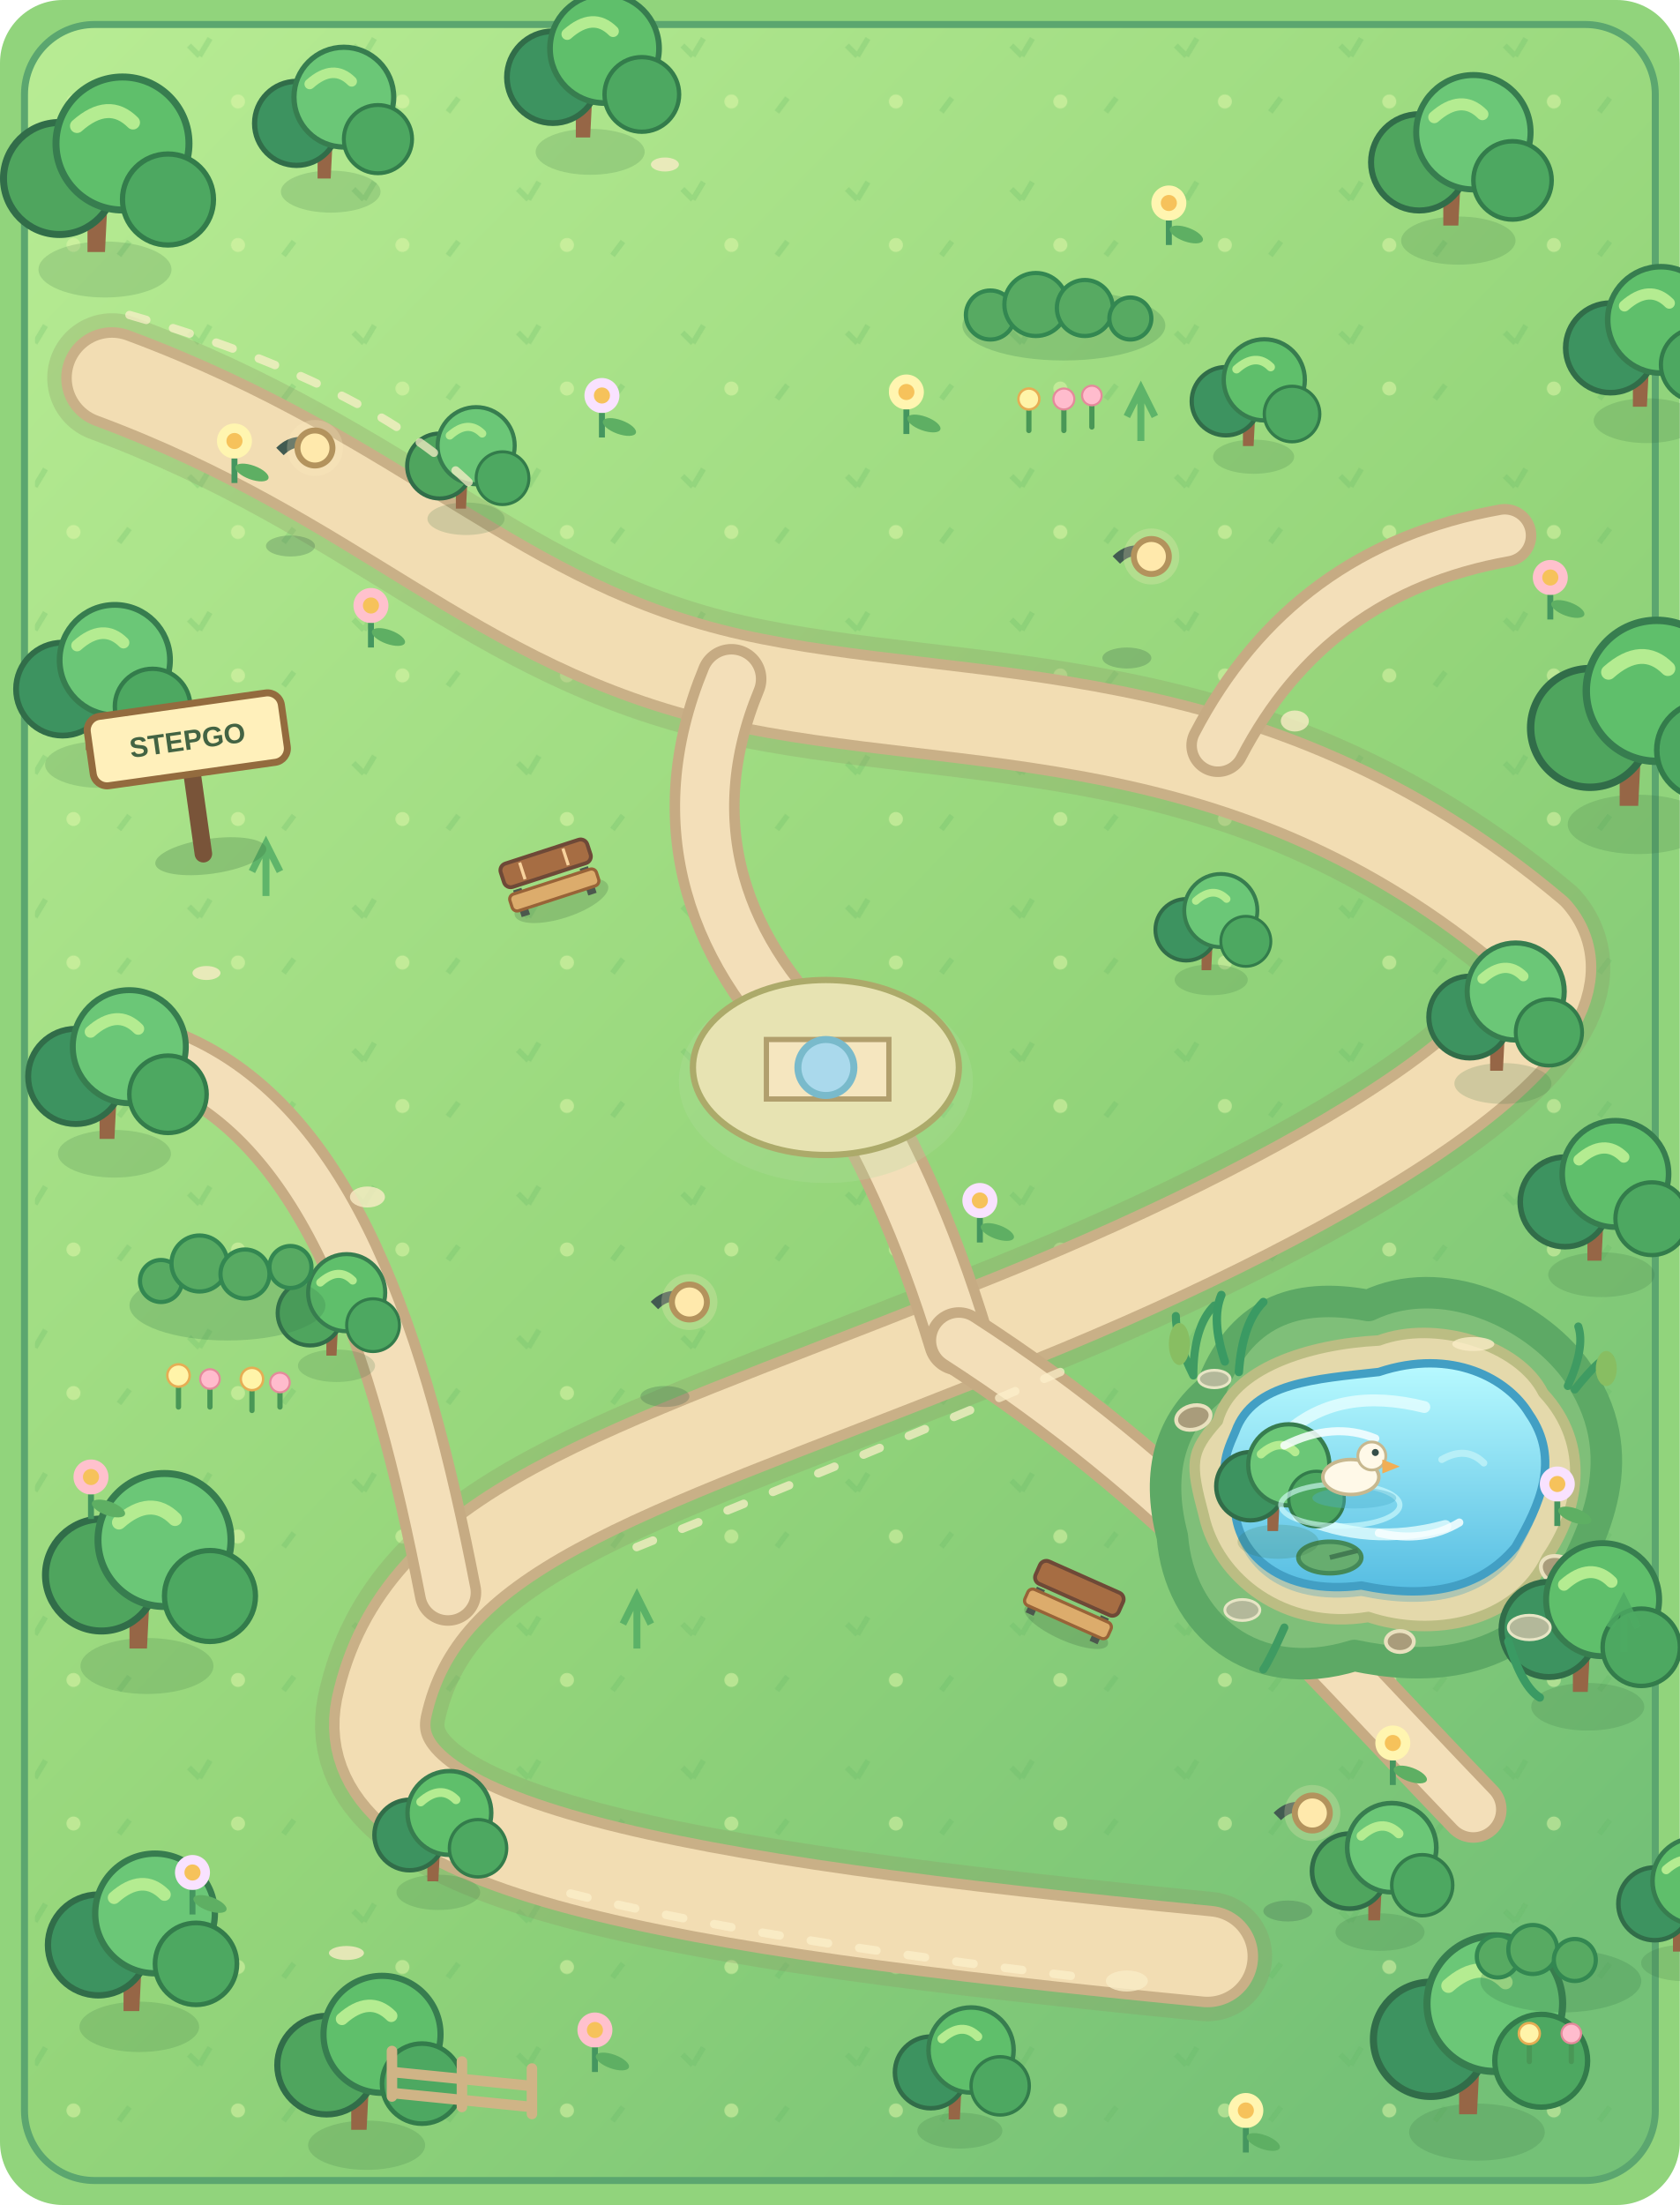
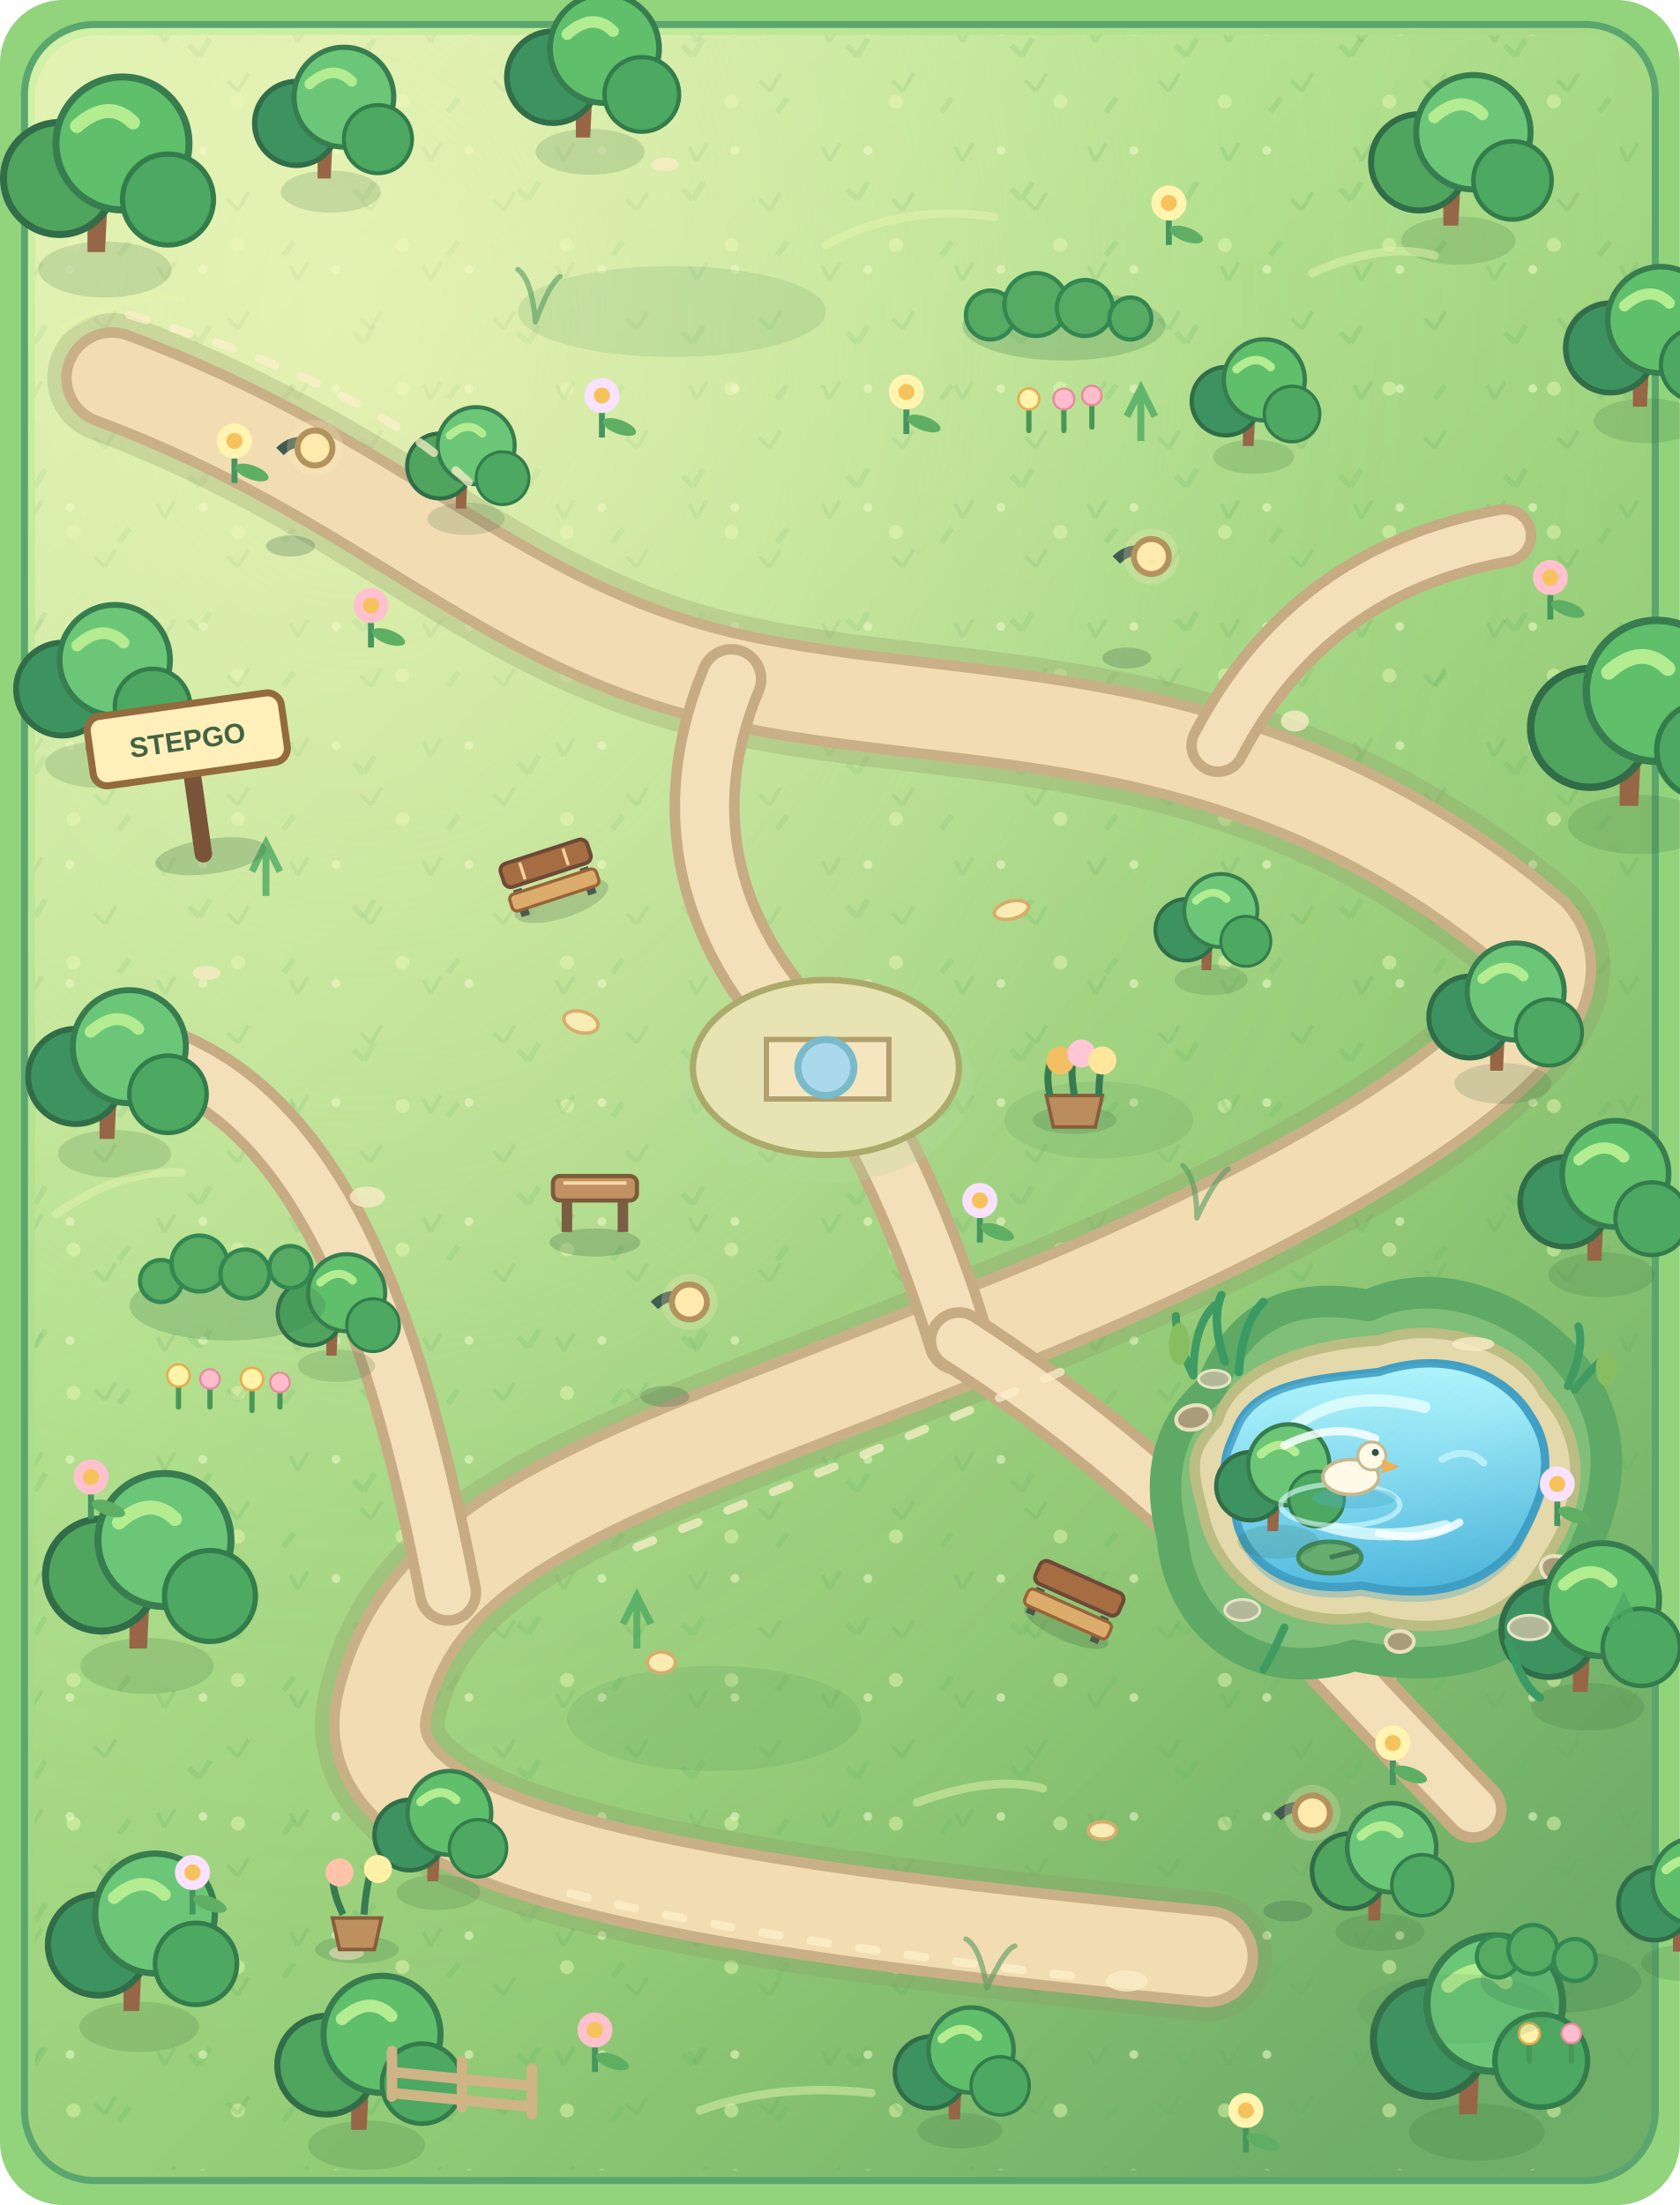
<svg xmlns="http://www.w3.org/2000/svg" width="480" height="630" viewBox="0 0 480 630" role="img" aria-label="Comic-Stadtlandschaft mit schmalen Spazierwegen, Baeumen, Blumen und einem natuerlichen See">
  <defs>
    <linearGradient id="grass" x1="0" y1="0" x2=".8" y2="1">
-       <stop offset="0" stop-color="#b8ec94" />
-       <stop offset=".6" stop-color="#94d57a" />
-       <stop offset="1" stop-color="#74c177" />
+       <stop offset="0" stop-color="#d2f2a8" />
+       <stop offset=".36" stop-color="#b1e18c" />
+       <stop offset=".72" stop-color="#91ca75" />
+       <stop offset="1" stop-color="#6fae68" />
    </linearGradient>
+     <radialGradient id="sun-glow" cx=".2" cy=".13" r=".85">
+       <stop offset="0" stop-color="#fff6c4" stop-opacity=".58" />
+       <stop offset=".65" stop-color="#fff3ce" stop-opacity=".07" />
+       <stop offset="1" stop-color="#fff3ce" stop-opacity="0" />
+     </radialGradient>
+     <linearGradient id="lake-depth" x1="0" y1="0" x2="1" y2="1">
+       <stop offset="0" stop-color="#b7f5fd" stop-opacity=".4" />
+       <stop offset=".5" stop-color="#53b7d8" stop-opacity=".11" />
+       <stop offset="1" stop-color="#1a83b3" stop-opacity=".4" />
+     </linearGradient>
+     <pattern id="lawn-detail" width="38" height="34" patternUnits="userSpaceOnUse">
+       <path d="M9 12l3-5m-3 5-2-4 M30 26l3-5m-3 5-3-3" stroke="#5aa95e" stroke-width="1.1" opacity=".28" fill="none" />
+       <circle cx="20" cy="9" r="1.25" fill="#ebfac5" opacity=".75" />
+     </pattern>
    <linearGradient id="water" x1="0" y1="0" x2="0" y2="1">
      <stop stop-color="#b8faff" />
      <stop offset="1" stop-color="#56bde2" />
    </linearGradient>
    <pattern id="specks" width="47" height="41" patternUnits="userSpaceOnUse">
      <path d="M10 16 l3 -5 m-3 5 l-3 -3 M34 32 l3 -4" stroke="#62b565" stroke-width="1.6" opacity=".37" />
      <circle cx="21" cy="29" r="2" fill="#e0f7aa" opacity=".8" />
    </pattern>
  </defs>
  <rect width="480" height="630" rx="18" fill="#91d47c" />
  <rect x="7" y="7" width="466" height="616" rx="20" fill="url(#grass)" stroke="#5ba66f" stroke-width="2" />
  <rect x="10" y="10" width="460" height="610" rx="18" fill="url(#specks)" opacity=".65" />
+   <rect x="10" y="10" width="460" height="610" rx="18" fill="url(#lawn-detail)" opacity=".78" />
+   <rect x="10" y="10" width="460" height="610" rx="18" fill="url(#sun-glow)" />
  <g fill="none" stroke-linecap="round" stroke-linejoin="round">
    <path d="M32 108 C110 137 142 179 209 194 S356 198 438 267 C462 295 363 349 274 383 C176 422 120 437 109 488 C101 528 191 544 345 559" stroke="#8c9465" stroke-width="37" opacity=".27" />
    <path d="M32 108 C110 137 142 179 209 194 S356 198 438 267 C462 295 363 349 274 383 C176 422 120 437 109 488 C101 528 191 544 345 559" stroke="#c9b087" stroke-width="29" />
    <path d="M32 108 C110 137 142 179 209 194 S356 198 438 267 C462 295 363 349 274 383 C176 422 120 437 109 488 C101 528 191 544 345 559" stroke="#f2ddb3" stroke-width="23" />
    <path d="M209 194 C192 235 204 273 238 303 Q260 337 274 383" stroke="#c6ab83" stroke-width="20" />
    <path d="M209 194 C192 235 204 273 238 303 Q260 337 274 383" stroke="#f3dfb9" stroke-width="14" />
    <path d="M274 383 C336 423 371 465 421 517" stroke="#c6ab83" stroke-width="19" />
    <path d="M274 383 C336 423 371 465 421 517" stroke="#f3dfb9" stroke-width="13" />
    <path d="M128 455 C114 383 94 322 49 303" stroke="#c6ab83" stroke-width="19" />
    <path d="M128 455 C114 383 94 322 49 303" stroke="#f3dfb9" stroke-width="13" />
    <path d="M348 213 Q374 163 430 153" stroke="#c6ab83" stroke-width="18" />
    <path d="M348 213 Q374 163 430 153" stroke="#f3dfb9" stroke-width="12" />
  </g>
  <g id="lake-shore">
    <path d="M346 397 C354 375 370 369 391 373 C412 363 438 375 450 391 C468 416 455 439 446 456 C429 477 406 477 387 473 C358 482 337 464 335 439 C330 420 335 406 346 397Z" fill="#7fbf79" stroke="#5da965" stroke-width="9" stroke-linejoin="round" />
    <path d="M348 406 C352 391 374 384 394 383 C410 377 434 384 441 398 C455 413 451 432 442 445 C433 464 409 468 391 462 C367 466 348 451 344 433 C340 418 340 415 348 406Z" fill="#e4d9ab" stroke="#bbbd83" stroke-width="3" stroke-linejoin="round" />
    <path d="M353 409 C358 395 376 394 394 392 C415 385 431 394 437 404 C446 417 440 430 433 442 C423 454 408 457 389 453 C366 456 354 444 353 432 C349 420 349 418 353 409Z" fill="#429dbe" opacity=".33" transform="translate(0 3)" />
    <path d="M353 409 C358 395 376 394 394 392 C415 385 431 394 437 404 C446 417 440 430 433 442 C423 454 408 457 389 453 C366 456 354 444 353 432 C349 420 349 418 353 409Z" fill="url(#water)" stroke="#429fc4" stroke-width="2.4" stroke-linejoin="round" />
+     <path d="M353 409 C358 395 376 394 394 392 C415 385 431 394 437 404 C446 417 440 430 433 442 C423 454 408 457 389 453 C366 456 354 444 353 432 C349 420 349 418 353 409Z" fill="url(#lake-depth)" opacity=".65" />
    <path d="M368 409 Q383 396 407 402 M371 433 Q391 442 413 436" fill="none" stroke="#e8ffff" stroke-width="3.4" stroke-linecap="round" opacity=".78" />
    <path d="M412 417 q7 -4 12 1" fill="none" stroke="#b7eff7" stroke-width="2" stroke-linecap="round" />
    <ellipse cx="380" cy="445" rx="9" ry="4.5" fill="#67ad6f" stroke="#448958" stroke-width="1.3" />
    <path d="M380 445 l8 -2" stroke="#437b52" stroke-width="1.4" />
    <g fill="#a99c7b" stroke="#e9e0be" stroke-width="1.1">
      <ellipse cx="341" cy="405" rx="5" ry="3.4" transform="rotate(-15 341 405)" />
      <ellipse cx="446" cy="449" rx="6" ry="4" transform="rotate(25 446 449)" />
      <ellipse cx="400" cy="469" rx="4" ry="3" />
    </g>
    <g stroke="#3f9b62" stroke-width="2.3" stroke-linecap="round" fill="none">
      <path d="M341 393 q-5 -10 -5 -17 M341 393 q0 -14 6 -20 M448 396 q5 -11 3 -17 M450 397 q8 -10 10 -9 M367 465 q-4 9 -6 12" />
    </g>
    <g fill="#88be62">
      <ellipse cx="337" cy="384" rx="3" ry="6" />
      <ellipse cx="459" cy="391" rx="3" ry="5" />
    </g>
  </g>
  <ellipse cx="236" cy="309" rx="42" ry="29" fill="#b3dca0" opacity=".26" />
  <ellipse cx="236" cy="305" rx="38" ry="25" fill="#e7e3b2" stroke="#acaa6a" stroke-width="1.8" />
  <path d="M219 297 h35 v17 h-35Z" fill="#f5e6bf" stroke="#b19f6d" stroke-width="1.5" />
  <circle cx="236" cy="305" r="8" fill="#aad9ec" stroke="#79bacb" stroke-width="2" />
  <g transform="translate(28 68) scale(1)">
    <ellipse cy="9" cx="2" rx="19" ry="8" fill="#306a3e" opacity=".18" />
    <path d="M -3 4 L 2 4 L 3 -16 L -3 -16Z" fill="#966646" />
    <circle cx="-11" cy="-17" r="16" fill="#4fa55e" stroke="#316d49" stroke-width="2" />
    <circle cx="7" cy="-27" r="19" fill="#5fbf6b" stroke="#377d4f" stroke-width="2" />
    <circle cx="20" cy="-11" r="13" fill="#4da861" stroke="#337c4b" stroke-width="1.5" />
    <path d="M -6 -32 Q 3 -40 10 -33" fill="none" stroke="#b4ec91" stroke-width="4" stroke-linecap="round" />
  </g>
  <g transform="translate(93 48) scale(0.75)">
    <ellipse cy="9" cx="2" rx="19" ry="8" fill="#306a3e" opacity=".18" />
    <path d="M -3 4 L 2 4 L 3 -16 L -3 -16Z" fill="#966646" />
    <circle cx="-11" cy="-17" r="16" fill="#3d9360" stroke="#316d49" stroke-width="2" />
    <circle cx="7" cy="-27" r="19" fill="#6bc777" stroke="#377d4f" stroke-width="2" />
    <circle cx="20" cy="-11" r="13" fill="#4da861" stroke="#337c4b" stroke-width="1.5" />
    <path d="M -6 -32 Q 3 -40 10 -33" fill="none" stroke="#b4ec91" stroke-width="4" stroke-linecap="round" />
  </g>
  <g transform="translate(167 36) scale(0.82)">
    <ellipse cy="9" cx="2" rx="19" ry="8" fill="#306a3e" opacity=".18" />
    <path d="M -3 4 L 2 4 L 3 -16 L -3 -16Z" fill="#966646" />
    <circle cx="-11" cy="-17" r="16" fill="#3d9360" stroke="#316d49" stroke-width="2" />
    <circle cx="7" cy="-27" r="19" fill="#5fbf6b" stroke="#377d4f" stroke-width="2" />
    <circle cx="20" cy="-11" r="13" fill="#4da861" stroke="#337c4b" stroke-width="1.5" />
    <path d="M -6 -32 Q 3 -40 10 -33" fill="none" stroke="#b4ec91" stroke-width="4" stroke-linecap="round" />
  </g>
  <g transform="translate(415 61) scale(0.86)">
    <ellipse cy="9" cx="2" rx="19" ry="8" fill="#306a3e" opacity=".18" />
    <path d="M -3 4 L 2 4 L 3 -16 L -3 -16Z" fill="#966646" />
    <circle cx="-11" cy="-17" r="16" fill="#4fa55e" stroke="#316d49" stroke-width="2" />
    <circle cx="7" cy="-27" r="19" fill="#6bc777" stroke="#377d4f" stroke-width="2" />
    <circle cx="20" cy="-11" r="13" fill="#4da861" stroke="#337c4b" stroke-width="1.5" />
    <path d="M -6 -32 Q 3 -40 10 -33" fill="none" stroke="#b4ec91" stroke-width="4" stroke-linecap="round" />
  </g>
  <g transform="translate(469 113) scale(0.8)">
    <ellipse cy="9" cx="2" rx="19" ry="8" fill="#306a3e" opacity=".18" />
    <path d="M -3 4 L 2 4 L 3 -16 L -3 -16Z" fill="#966646" />
    <circle cx="-11" cy="-17" r="16" fill="#3d9360" stroke="#316d49" stroke-width="2" />
    <circle cx="7" cy="-27" r="19" fill="#5fbf6b" stroke="#377d4f" stroke-width="2" />
    <circle cx="20" cy="-11" r="13" fill="#4da861" stroke="#337c4b" stroke-width="1.5" />
    <path d="M -6 -32 Q 3 -40 10 -33" fill="none" stroke="#b4ec91" stroke-width="4" stroke-linecap="round" />
  </g>
  <g transform="translate(27 211) scale(0.83)">
    <ellipse cy="9" cx="2" rx="19" ry="8" fill="#306a3e" opacity=".18" />
    <path d="M -3 4 L 2 4 L 3 -16 L -3 -16Z" fill="#966646" />
    <circle cx="-11" cy="-17" r="16" fill="#3d9360" stroke="#316d49" stroke-width="2" />
    <circle cx="7" cy="-27" r="19" fill="#6bc777" stroke="#377d4f" stroke-width="2" />
    <circle cx="20" cy="-11" r="13" fill="#4da861" stroke="#337c4b" stroke-width="1.5" />
    <path d="M -6 -32 Q 3 -40 10 -33" fill="none" stroke="#b4ec91" stroke-width="4" stroke-linecap="round" />
  </g>
  <g transform="translate(466 226) scale(1.06)">
    <ellipse cy="9" cx="2" rx="19" ry="8" fill="#306a3e" opacity=".18" />
    <path d="M -3 4 L 2 4 L 3 -16 L -3 -16Z" fill="#966646" />
    <circle cx="-11" cy="-17" r="16" fill="#4fa55e" stroke="#316d49" stroke-width="2" />
    <circle cx="7" cy="-27" r="19" fill="#5fbf6b" stroke="#377d4f" stroke-width="2" />
    <circle cx="20" cy="-11" r="13" fill="#4da861" stroke="#337c4b" stroke-width="1.5" />
    <path d="M -6 -32 Q 3 -40 10 -33" fill="none" stroke="#b4ec91" stroke-width="4" stroke-linecap="round" />
  </g>
  <g transform="translate(31 322) scale(0.85)">
    <ellipse cy="9" cx="2" rx="19" ry="8" fill="#306a3e" opacity=".18" />
    <path d="M -3 4 L 2 4 L 3 -16 L -3 -16Z" fill="#966646" />
    <circle cx="-11" cy="-17" r="16" fill="#3d9360" stroke="#316d49" stroke-width="2" />
    <circle cx="7" cy="-27" r="19" fill="#6bc777" stroke="#377d4f" stroke-width="2" />
    <circle cx="20" cy="-11" r="13" fill="#4da861" stroke="#337c4b" stroke-width="1.5" />
    <path d="M -6 -32 Q 3 -40 10 -33" fill="none" stroke="#b4ec91" stroke-width="4" stroke-linecap="round" />
  </g>
  <g transform="translate(456 357) scale(0.8)">
    <ellipse cy="9" cx="2" rx="19" ry="8" fill="#306a3e" opacity=".18" />
    <path d="M -3 4 L 2 4 L 3 -16 L -3 -16Z" fill="#966646" />
    <circle cx="-11" cy="-17" r="16" fill="#3d9360" stroke="#316d49" stroke-width="2" />
    <circle cx="7" cy="-27" r="19" fill="#5fbf6b" stroke="#377d4f" stroke-width="2" />
    <circle cx="20" cy="-11" r="13" fill="#4da861" stroke="#337c4b" stroke-width="1.5" />
    <path d="M -6 -32 Q 3 -40 10 -33" fill="none" stroke="#b4ec91" stroke-width="4" stroke-linecap="round" />
  </g>
  <g transform="translate(40 467) scale(1)">
    <ellipse cy="9" cx="2" rx="19" ry="8" fill="#306a3e" opacity=".18" />
    <path d="M -3 4 L 2 4 L 3 -16 L -3 -16Z" fill="#966646" />
    <circle cx="-11" cy="-17" r="16" fill="#4fa55e" stroke="#316d49" stroke-width="2" />
    <circle cx="7" cy="-27" r="19" fill="#6bc777" stroke="#377d4f" stroke-width="2" />
    <circle cx="20" cy="-11" r="13" fill="#4da861" stroke="#337c4b" stroke-width="1.5" />
    <path d="M -6 -32 Q 3 -40 10 -33" fill="none" stroke="#b4ec91" stroke-width="4" stroke-linecap="round" />
  </g>
  <g transform="translate(452 480) scale(0.85)">
    <ellipse cy="9" cx="2" rx="19" ry="8" fill="#306a3e" opacity=".18" />
    <path d="M -3 4 L 2 4 L 3 -16 L -3 -16Z" fill="#966646" />
    <circle cx="-11" cy="-17" r="16" fill="#3d9360" stroke="#316d49" stroke-width="2" />
    <circle cx="7" cy="-27" r="19" fill="#5fbf6b" stroke="#377d4f" stroke-width="2" />
    <circle cx="20" cy="-11" r="13" fill="#4da861" stroke="#337c4b" stroke-width="1.5" />
    <path d="M -6 -32 Q 3 -40 10 -33" fill="none" stroke="#b4ec91" stroke-width="4" stroke-linecap="round" />
  </g>
  <g transform="translate(38 571) scale(0.9)">
    <ellipse cy="9" cx="2" rx="19" ry="8" fill="#306a3e" opacity=".18" />
    <path d="M -3 4 L 2 4 L 3 -16 L -3 -16Z" fill="#966646" />
    <circle cx="-11" cy="-17" r="16" fill="#3d9360" stroke="#316d49" stroke-width="2" />
    <circle cx="7" cy="-27" r="19" fill="#6bc777" stroke="#377d4f" stroke-width="2" />
    <circle cx="20" cy="-11" r="13" fill="#4da861" stroke="#337c4b" stroke-width="1.5" />
    <path d="M -6 -32 Q 3 -40 10 -33" fill="none" stroke="#b4ec91" stroke-width="4" stroke-linecap="round" />
  </g>
  <g transform="translate(103 605) scale(0.88)">
    <ellipse cy="9" cx="2" rx="19" ry="8" fill="#306a3e" opacity=".18" />
    <path d="M -3 4 L 2 4 L 3 -16 L -3 -16Z" fill="#966646" />
    <circle cx="-11" cy="-17" r="16" fill="#4fa55e" stroke="#316d49" stroke-width="2" />
    <circle cx="7" cy="-27" r="19" fill="#5fbf6b" stroke="#377d4f" stroke-width="2" />
    <circle cx="20" cy="-11" r="13" fill="#4da861" stroke="#337c4b" stroke-width="1.5" />
    <path d="M -6 -32 Q 3 -40 10 -33" fill="none" stroke="#b4ec91" stroke-width="4" stroke-linecap="round" />
  </g>
  <g transform="translate(420 600) scale(1.02)">
    <ellipse cy="9" cx="2" rx="19" ry="8" fill="#306a3e" opacity=".18" />
    <path d="M -3 4 L 2 4 L 3 -16 L -3 -16Z" fill="#966646" />
    <circle cx="-11" cy="-17" r="16" fill="#3d9360" stroke="#316d49" stroke-width="2" />
    <circle cx="7" cy="-27" r="19" fill="#6bc777" stroke="#377d4f" stroke-width="2" />
    <circle cx="20" cy="-11" r="13" fill="#4da861" stroke="#337c4b" stroke-width="1.5" />
    <path d="M -6 -32 Q 3 -40 10 -33" fill="none" stroke="#b4ec91" stroke-width="4" stroke-linecap="round" />
  </g>
  <g transform="translate(480 555) scale(0.65)">
    <ellipse cy="9" cx="2" rx="19" ry="8" fill="#306a3e" opacity=".18" />
    <path d="M -3 4 L 2 4 L 3 -16 L -3 -16Z" fill="#966646" />
    <circle cx="-11" cy="-17" r="16" fill="#3d9360" stroke="#316d49" stroke-width="2" />
    <circle cx="7" cy="-27" r="19" fill="#5fbf6b" stroke="#377d4f" stroke-width="2" />
    <circle cx="20" cy="-11" r="13" fill="#4da861" stroke="#337c4b" stroke-width="1.5" />
    <path d="M -6 -32 Q 3 -40 10 -33" fill="none" stroke="#b4ec91" stroke-width="4" stroke-linecap="round" />
  </g>
  <g transform="translate(132 143) scale(0.58)">
    <ellipse cy="9" cx="2" rx="19" ry="8" fill="#306a3e" opacity=".18" />
    <path d="M -3 4 L 2 4 L 3 -16 L -3 -16Z" fill="#966646" />
    <circle cx="-11" cy="-17" r="16" fill="#4fa55e" stroke="#316d49" stroke-width="2" />
    <circle cx="7" cy="-27" r="19" fill="#6bc777" stroke="#377d4f" stroke-width="2" />
    <circle cx="20" cy="-11" r="13" fill="#4da861" stroke="#337c4b" stroke-width="1.5" />
    <path d="M -6 -32 Q 3 -40 10 -33" fill="none" stroke="#b4ec91" stroke-width="4" stroke-linecap="round" />
  </g>
  <g transform="translate(357 125) scale(0.61)">
    <ellipse cy="9" cx="2" rx="19" ry="8" fill="#306a3e" opacity=".18" />
    <path d="M -3 4 L 2 4 L 3 -16 L -3 -16Z" fill="#966646" />
    <circle cx="-11" cy="-17" r="16" fill="#3d9360" stroke="#316d49" stroke-width="2" />
    <circle cx="7" cy="-27" r="19" fill="#5fbf6b" stroke="#377d4f" stroke-width="2" />
    <circle cx="20" cy="-11" r="13" fill="#4da861" stroke="#337c4b" stroke-width="1.5" />
    <path d="M -6 -32 Q 3 -40 10 -33" fill="none" stroke="#b4ec91" stroke-width="4" stroke-linecap="round" />
  </g>
  <g transform="translate(428 303) scale(0.73)">
    <ellipse cy="9" cx="2" rx="19" ry="8" fill="#306a3e" opacity=".18" />
    <path d="M -3 4 L 2 4 L 3 -16 L -3 -16Z" fill="#966646" />
    <circle cx="-11" cy="-17" r="16" fill="#3d9360" stroke="#316d49" stroke-width="2" />
    <circle cx="7" cy="-27" r="19" fill="#6bc777" stroke="#377d4f" stroke-width="2" />
    <circle cx="20" cy="-11" r="13" fill="#4da861" stroke="#337c4b" stroke-width="1.5" />
    <path d="M -6 -32 Q 3 -40 10 -33" fill="none" stroke="#b4ec91" stroke-width="4" stroke-linecap="round" />
  </g>
  <g transform="translate(95 385) scale(0.58)">
    <ellipse cy="9" cx="2" rx="19" ry="8" fill="#306a3e" opacity=".18" />
    <path d="M -3 4 L 2 4 L 3 -16 L -3 -16Z" fill="#966646" />
    <circle cx="-11" cy="-17" r="16" fill="#4fa55e" stroke="#316d49" stroke-width="2" />
    <circle cx="7" cy="-27" r="19" fill="#5fbf6b" stroke="#377d4f" stroke-width="2" />
    <circle cx="20" cy="-11" r="13" fill="#4da861" stroke="#337c4b" stroke-width="1.5" />
    <path d="M -6 -32 Q 3 -40 10 -33" fill="none" stroke="#b4ec91" stroke-width="4" stroke-linecap="round" />
  </g>
  <g transform="translate(364 435) scale(0.61)">
    <ellipse cy="9" cx="2" rx="19" ry="8" fill="#306a3e" opacity=".18" />
    <path d="M -3 4 L 2 4 L 3 -16 L -3 -16Z" fill="#966646" />
    <circle cx="-11" cy="-17" r="16" fill="#3d9360" stroke="#316d49" stroke-width="2" />
    <circle cx="7" cy="-27" r="19" fill="#6bc777" stroke="#377d4f" stroke-width="2" />
    <circle cx="20" cy="-11" r="13" fill="#4da861" stroke="#337c4b" stroke-width="1.5" />
    <path d="M -6 -32 Q 3 -40 10 -33" fill="none" stroke="#b4ec91" stroke-width="4" stroke-linecap="round" />
  </g>
  <g transform="translate(124 535) scale(0.63)">
    <ellipse cy="9" cx="2" rx="19" ry="8" fill="#306a3e" opacity=".18" />
    <path d="M -3 4 L 2 4 L 3 -16 L -3 -16Z" fill="#966646" />
    <circle cx="-11" cy="-17" r="16" fill="#3d9360" stroke="#316d49" stroke-width="2" />
    <circle cx="7" cy="-27" r="19" fill="#5fbf6b" stroke="#377d4f" stroke-width="2" />
    <circle cx="20" cy="-11" r="13" fill="#4da861" stroke="#337c4b" stroke-width="1.5" />
    <path d="M -6 -32 Q 3 -40 10 -33" fill="none" stroke="#b4ec91" stroke-width="4" stroke-linecap="round" />
  </g>
  <g transform="translate(393 546) scale(0.67)">
    <ellipse cy="9" cx="2" rx="19" ry="8" fill="#306a3e" opacity=".18" />
    <path d="M -3 4 L 2 4 L 3 -16 L -3 -16Z" fill="#966646" />
    <circle cx="-11" cy="-17" r="16" fill="#4fa55e" stroke="#316d49" stroke-width="2" />
    <circle cx="7" cy="-27" r="19" fill="#6bc777" stroke="#377d4f" stroke-width="2" />
    <circle cx="20" cy="-11" r="13" fill="#4da861" stroke="#337c4b" stroke-width="1.5" />
    <path d="M -6 -32 Q 3 -40 10 -33" fill="none" stroke="#b4ec91" stroke-width="4" stroke-linecap="round" />
  </g>
  <g transform="translate(273 603) scale(0.64)">
    <ellipse cy="9" cx="2" rx="19" ry="8" fill="#306a3e" opacity=".18" />
    <path d="M -3 4 L 2 4 L 3 -16 L -3 -16Z" fill="#966646" />
    <circle cx="-11" cy="-17" r="16" fill="#3d9360" stroke="#316d49" stroke-width="2" />
    <circle cx="7" cy="-27" r="19" fill="#5fbf6b" stroke="#377d4f" stroke-width="2" />
    <circle cx="20" cy="-11" r="13" fill="#4da861" stroke="#337c4b" stroke-width="1.5" />
    <path d="M -6 -32 Q 3 -40 10 -33" fill="none" stroke="#b4ec91" stroke-width="4" stroke-linecap="round" />
  </g>
  <g transform="translate(345 275) scale(0.55)">
    <ellipse cy="9" cx="2" rx="19" ry="8" fill="#306a3e" opacity=".18" />
    <path d="M -3 4 L 2 4 L 3 -16 L -3 -16Z" fill="#966646" />
    <circle cx="-11" cy="-17" r="16" fill="#3d9360" stroke="#316d49" stroke-width="2" />
    <circle cx="7" cy="-27" r="19" fill="#6bc777" stroke="#377d4f" stroke-width="2" />
    <circle cx="20" cy="-11" r="13" fill="#4da861" stroke="#337c4b" stroke-width="1.5" />
    <path d="M -6 -32 Q 3 -40 10 -33" fill="none" stroke="#b4ec91" stroke-width="4" stroke-linecap="round" />
  </g>
  <g transform="translate(67 126)">
    <circle r="5" fill="#fff5b0" />
    <circle r="2.3" fill="#f6c25b" />
    <path d="M 0 5 v7" stroke="#45965f" stroke-width="1.7" />
    <ellipse cx="5" cy="9" rx="5" ry="2" fill="#5eaf63" transform="rotate(20 5 9)" />
  </g>
  <g transform="translate(106 173)">
    <circle r="5" fill="#ffc1cd" />
    <circle r="2.3" fill="#f6c25b" />
    <path d="M 0 5 v7" stroke="#45965f" stroke-width="1.7" />
    <ellipse cx="5" cy="9" rx="5" ry="2" fill="#5eaf63" transform="rotate(20 5 9)" />
  </g>
  <g transform="translate(172 113)">
    <circle r="5" fill="#f9e2ff" />
    <circle r="2.3" fill="#f6c25b" />
    <path d="M 0 5 v7" stroke="#45965f" stroke-width="1.7" />
    <ellipse cx="5" cy="9" rx="5" ry="2" fill="#5eaf63" transform="rotate(20 5 9)" />
  </g>
  <g transform="translate(334 58)">
    <circle r="5" fill="#fff5b0" />
    <circle r="2.3" fill="#f6c25b" />
    <path d="M 0 5 v7" stroke="#45965f" stroke-width="1.7" />
    <ellipse cx="5" cy="9" rx="5" ry="2" fill="#5eaf63" transform="rotate(20 5 9)" />
  </g>
  <g transform="translate(443 165)">
    <circle r="5" fill="#ffc1cd" />
    <circle r="2.3" fill="#f6c25b" />
    <path d="M 0 5 v7" stroke="#45965f" stroke-width="1.7" />
    <ellipse cx="5" cy="9" rx="5" ry="2" fill="#5eaf63" transform="rotate(20 5 9)" />
  </g>
  <g transform="translate(445 424)">
    <circle r="5" fill="#f9e2ff" />
    <circle r="2.3" fill="#f6c25b" />
    <path d="M 0 5 v7" stroke="#45965f" stroke-width="1.7" />
    <ellipse cx="5" cy="9" rx="5" ry="2" fill="#5eaf63" transform="rotate(20 5 9)" />
  </g>
  <g transform="translate(398 498)">
    <circle r="5" fill="#fff5b0" />
    <circle r="2.3" fill="#f6c25b" />
    <path d="M 0 5 v7" stroke="#45965f" stroke-width="1.7" />
    <ellipse cx="5" cy="9" rx="5" ry="2" fill="#5eaf63" transform="rotate(20 5 9)" />
  </g>
  <g transform="translate(170 580)">
    <circle r="5" fill="#ffc1cd" />
    <circle r="2.3" fill="#f6c25b" />
    <path d="M 0 5 v7" stroke="#45965f" stroke-width="1.7" />
    <ellipse cx="5" cy="9" rx="5" ry="2" fill="#5eaf63" transform="rotate(20 5 9)" />
  </g>
  <g transform="translate(55 535)">
    <circle r="5" fill="#f9e2ff" />
    <circle r="2.3" fill="#f6c25b" />
    <path d="M 0 5 v7" stroke="#45965f" stroke-width="1.7" />
    <ellipse cx="5" cy="9" rx="5" ry="2" fill="#5eaf63" transform="rotate(20 5 9)" />
  </g>
  <g transform="translate(356 603)">
    <circle r="5" fill="#fff5b0" />
    <circle r="2.3" fill="#f6c25b" />
    <path d="M 0 5 v7" stroke="#45965f" stroke-width="1.7" />
    <ellipse cx="5" cy="9" rx="5" ry="2" fill="#5eaf63" transform="rotate(20 5 9)" />
  </g>
  <g transform="translate(26 422)">
    <circle r="5" fill="#ffc1cd" />
    <circle r="2.3" fill="#f6c25b" />
    <path d="M 0 5 v7" stroke="#45965f" stroke-width="1.7" />
    <ellipse cx="5" cy="9" rx="5" ry="2" fill="#5eaf63" transform="rotate(20 5 9)" />
  </g>
  <g transform="translate(280 343)">
    <circle r="5" fill="#f9e2ff" />
    <circle r="2.3" fill="#f6c25b" />
    <path d="M 0 5 v7" stroke="#45965f" stroke-width="1.7" />
    <ellipse cx="5" cy="9" rx="5" ry="2" fill="#5eaf63" transform="rotate(20 5 9)" />
  </g>
  <g transform="translate(259 112)">
    <circle r="5" fill="#fff5b0" />
    <circle r="2.3" fill="#f6c25b" />
    <path d="M 0 5 v7" stroke="#45965f" stroke-width="1.7" />
    <ellipse cx="5" cy="9" rx="5" ry="2" fill="#5eaf63" transform="rotate(20 5 9)" />
  </g>
  <ellipse cx="59" cy="278" rx="4" ry="2" fill="#f9ecc6" opacity=".8" />
  <ellipse cx="105" cy="342" rx="5" ry="3" fill="#f9ecc6" opacity=".8" />
  <ellipse cx="421" cy="384" rx="6" ry="2" fill="#f9ecc6" opacity=".8" />
  <ellipse cx="370" cy="206" rx="4" ry="3" fill="#f9ecc6" opacity=".8" />
  <ellipse cx="99" cy="558" rx="5" ry="2" fill="#f9ecc6" opacity=".8" />
  <ellipse cx="322" cy="566" rx="6" ry="3" fill="#f9ecc6" opacity=".8" />
  <ellipse cx="190" cy="47" rx="4" ry="2" fill="#f9ecc6" opacity=".8" />
  <g fill="#4eaa63" opacity=".8">
    <path d="M72 249l4-8 4 8m-4-8v15 M460 465l4-8 4 8m-4-8v15 M178 464l4-8 4 8m-4-8v15 M322 119l4-8 4 8m-4-8v15" stroke="#4eaa63" stroke-width="2" fill="none" />
  </g>
  <defs>
    <linearGradient id="lamp-post" x1="0" y1="0" x2="1" y2="0">
      <stop offset="0" stop-color="#405d59" />
      <stop offset=".55" stop-color="#93aca3" />
      <stop offset="1" stop-color="#334b47" />
    </linearGradient>
    <linearGradient id="paved-plaza" x1="0" y1="0" x2="1" y2="1">
      <stop offset="0" stop-color="#fff4d2" />
      <stop offset="1" stop-color="#e5cfa0" />
    </linearGradient>
  </defs>
  <g opacity=".72" fill="none" stroke="#fcf0cb" stroke-linecap="round">
    <path d="M37 90 Q110 111 139 143" stroke-width="2.4" stroke-dasharray="5 8" />
    <path d="M303 392 Q242 418 177 444" stroke-width="2.4" stroke-dasharray="5 9" />
    <path d="M163 541 Q215 554 310 565" stroke-width="2.4" stroke-dasharray="5 9" />
  </g>
  <g id="city-gardens">
    <g fill="#397d4b" opacity=".25">
      <ellipse cx="65" cy="373" rx="28" ry="10" />
      <ellipse cx="304" cy="93" rx="29" ry="10" />
      <ellipse cx="446" cy="566" rx="23" ry="9" />
    </g>
    <g fill="#57aa62" stroke="#338751" stroke-width="1.2">
      <circle cx="46" cy="366" r="6" />
      <circle cx="57" cy="361" r="8" />
      <circle cx="70" cy="364" r="7" />
      <circle cx="83" cy="362" r="6" />
      <circle cx="283" cy="90" r="7" />
      <circle cx="296" cy="87" r="9" />
      <circle cx="310" cy="88" r="8" />
      <circle cx="323" cy="91" r="6" />
      <circle cx="428" cy="559" r="6" />
      <circle cx="438" cy="557" r="7" />
      <circle cx="450" cy="560" r="6" />
    </g>
    <g stroke="#499756" stroke-width="1.5" stroke-linecap="round">
      <path d="M51 393v9 M60 394v8 M72 394v9 M80 395v7 M294 114v9 M304 114v9 M312 113v9 M437 581v8 M449 581v8" />
    </g>
    <g fill="#fff4a9" stroke="#e6ad54" stroke-width=".7">
      <circle cx="51" cy="393" r="3.2" />
      <circle cx="72" cy="394" r="3.2" />
      <circle cx="294" cy="114" r="3" />
      <circle cx="437" cy="581" r="3" />
    </g>
    <g fill="#ffbccd" stroke="#e48a9b" stroke-width=".6">
      <circle cx="60" cy="394" r="2.8" />
      <circle cx="80" cy="395" r="2.8" />
      <circle cx="304" cy="114" r="3" />
      <circle cx="312" cy="113" r="2.8" />
      <circle cx="449" cy="581" r="2.8" />
    </g>
  </g>
  <g id="city-lamps">
    <g transform="translate(80 153)">
      <ellipse cx="3" cy="3" rx="7" ry="3" fill="#345946" opacity=".25" />
      <path d="M0 0V-24" stroke="url(#lamp-post)" stroke-width="3.5" stroke-linecap="round" />
      <path d="M0-24Q4-28 9-26" fill="none" stroke="#425b51" stroke-width="3" />
      <circle cx="10" cy="-25" r="5" fill="#ffe8a6" stroke="#9c793f" stroke-width="1.7" />
      <circle cx="10" cy="-25" r="8" fill="#ffeec2" opacity=".23" />
    </g>
    <g transform="translate(319 185)">
      <ellipse cx="3" cy="3" rx="7" ry="3" fill="#345946" opacity=".25" />
      <path d="M0 0V-25" stroke="url(#lamp-post)" stroke-width="3.5" stroke-linecap="round" />
      <path d="M0-25Q4-29 9-27" fill="none" stroke="#425b51" stroke-width="3" />
      <circle cx="10" cy="-26" r="5" fill="#ffe8a6" stroke="#9c793f" stroke-width="1.7" />
      <circle cx="10" cy="-26" r="8" fill="#ffeec2" opacity=".23" />
    </g>
    <g transform="translate(187 396)">
      <ellipse cx="3" cy="3" rx="7" ry="3" fill="#345946" opacity=".25" />
      <path d="M0 0V-23" stroke="url(#lamp-post)" stroke-width="3.5" stroke-linecap="round" />
      <path d="M0-23Q4-27 9-25" fill="none" stroke="#425b51" stroke-width="3" />
      <circle cx="10" cy="-24" r="5" fill="#ffe8a6" stroke="#9c793f" stroke-width="1.7" />
      <circle cx="10" cy="-24" r="8" fill="#ffeec2" opacity=".23" />
    </g>
    <g transform="translate(365 543)">
      <ellipse cx="3" cy="3" rx="7" ry="3" fill="#345946" opacity=".25" />
      <path d="M0 0V-24" stroke="url(#lamp-post)" stroke-width="3.5" stroke-linecap="round" />
      <path d="M0-24Q4-28 9-26" fill="none" stroke="#425b51" stroke-width="3" />
      <circle cx="10" cy="-25" r="5" fill="#ffe8a6" stroke="#9c793f" stroke-width="1.7" />
      <circle cx="10" cy="-25" r="8" fill="#ffeec2" opacity=".23" />
    </g>
  </g>
  <g id="city-benches">
    <g transform="translate(157 250) rotate(-18)">
      <ellipse cx="1" cy="8" rx="14" ry="5" fill="#365c3c" opacity=".22" />
      <path d="M-10 1v8 M10 1v8" stroke="#4c584d" stroke-width="2.5" />
      <rect x="-13" y="-7" width="26" height="7" rx="2" fill="#a66d43" stroke="#6e4937" stroke-width="1.1" />
      <rect x="-13" y="2" width="26" height="5" rx="1.5" fill="#dcac6c" stroke="#986338" stroke-width=".9" />
      <path d="M-7 -6v5 M6 -6v5" stroke="#f8d29d" stroke-width=".9" />
    </g>
    <g transform="translate(307 457) rotate(24)">
      <ellipse cx="1" cy="8" rx="13" ry="4" fill="#365c3c" opacity=".24" />
      <path d="M-10 1v8 M10 1v8" stroke="#4c584d" stroke-width="2.5" />
      <rect x="-13" y="-7" width="26" height="7" rx="2" fill="#a66d43" stroke="#6e4937" stroke-width="1.1" />
      <rect x="-13" y="2" width="26" height="5" rx="1.5" fill="#dcac6c" stroke="#986338" stroke-width=".9" />
    </g>
  </g>
  <g id="city-lake-details">
    <path d="M367 413q14-7 26-2 M394 438q13 3 23-3" fill="none" stroke="#f8ffff" stroke-width="2.3" stroke-linecap="round" opacity=".85" />
    <ellipse cx="383" cy="430" rx="17" ry="6" fill="none" stroke="#d8ffff" stroke-width="1.5" opacity=".6" />
    <g transform="translate(386 422)">
      <ellipse cx="1" cy="6" rx="12" ry="3" fill="#4bafcd" opacity=".38" />
      <ellipse cx="0" cy="0" rx="8" ry="5" fill="#fff9e8" stroke="#c7b88f" stroke-width="1" />
      <circle cx="6" cy="-6" r="4" fill="#fff9e8" stroke="#c7b88f" stroke-width=".8" />
      <path d="M9-5l5 2-5 2Z" fill="#f1ae55" />
      <circle cx="7" cy="-7" r="1" fill="#354e49" />
    </g>
    <g fill="#b3b89a" stroke="#e7e5c5" stroke-width=".8">
      <ellipse cx="355" cy="460" rx="5" ry="3" />
      <ellipse cx="437" cy="465" rx="6" ry="3.5" />
      <ellipse cx="347" cy="394" rx="4.5" ry="2.5" />
    </g>
    <path d="M350 389q-4-12-1-19 M354 392q1-14 7-20 M431 469q4 13 9 16" fill="none" stroke="#3a9a63" stroke-width="2.4" stroke-linecap="round" />
  </g>
  <g id="city-signs">
    <g transform="translate(57 236) rotate(-8)">
      <ellipse cx="2" cy="9" rx="16" ry="5" fill="#35693b" opacity=".25" />
      <path d="M0 8V-24" stroke="#795439" stroke-width="5" stroke-linecap="round" />
      <rect x="-28" y="-35" width="56" height="20" rx="4" fill="#fff0bb" stroke="#936b3e" stroke-width="2" />
      <text x="0" y="-22" font-family="Arial,sans-serif" font-size="8" font-weight="bold" fill="#436343" text-anchor="middle">STEPGO</text>
    </g>
    <g fill="none" stroke="#cfb486" stroke-width="3" stroke-linecap="round">
      <path d="M112 586v13 M132 589v13 M152 591v13 M112 592l40 4 M112 598l40 4" />
    </g>
  </g>
+   <g id="city-depth-details" pointer-events="none">
+     <g fill="none" stroke="#e5f5ae" opacity=".48" stroke-width="2.4" stroke-linecap="round">
+       <path d="M18 94q18-11 34-9 M236 70q22-12 48-8 M16 347q18-13 36-12" />
+       <path d="M262 515q22-8 36-4 M200 603q22-8 49-5 M375 78q20-9 35-5" />
+     </g>
+     <g fill="#488c55" opacity=".15">
+       <ellipse cx="192" cy="89" rx="44" ry="13" />
+       <ellipse cx="314" cy="320" rx="27" ry="11" />
+       <ellipse cx="204" cy="491" rx="42" ry="15" />
+       <ellipse cx="416" cy="574" rx="28" ry="10" />
+     </g>
+     <g fill="none" stroke="#559b60" stroke-width="1.5" opacity=".6" stroke-linecap="round">
+       <path d="M153 92q4-11 7-13m-7 13q-1-12-5-15 M342 348q5-11 9-14m-9 14q0-11-4-15 M282 568q5-11 8-12m-8 12q-2-12-6-14" />
+     </g>
+     <g fill="#f9ecb2" stroke="#d6ad6e" stroke-width="1">
+       <ellipse cx="166" cy="292" rx="5" ry="3" transform="rotate(16 166 292)" />
+       <ellipse cx="289" cy="260" rx="5" ry="2.5" transform="rotate(-14 289 260)" />
+       <ellipse cx="189" cy="475" rx="4" ry="3" />
+       <ellipse cx="315" cy="523" rx="4" ry="2.5" />
+     </g>
+   </g>
+   <g id="city-premium-props" pointer-events="none">
+     <g transform="translate(170 348)">
+       <ellipse rx="13" ry="4" cy="7" fill="#2b5e3a" opacity=".24" />
+       <path d="M-8 4v-12 M8 4v-12" stroke="#7a5e44" stroke-width="3" />
+       <rect x="-12" y="-12" width="24" height="7" rx="2" fill="#c29162" stroke="#7c5b3b" stroke-width="1.2" />
+       <path d="M-9-10h18" stroke="#f6d9a4" stroke-width="1" />
+     </g>
+     <g transform="translate(307 315)">
+       <ellipse cx="0" cy="5" rx="12" ry="4" fill="#386b44" opacity=".2" />
+       <path d="M-8-2l2 9h12l2-9Z" fill="#bc8d5c" stroke="#895d3a" stroke-width="1" />
+       <path d="M-7-2q-2-10 3-12m4 12q-2-12 2-15m5 15q0-10 3-12" fill="none" stroke="#387b52" stroke-width="2" />
+       <circle cx="-4" cy="-12" r="4" fill="#f3bf65" />
+       <circle cx="2" cy="-14" r="4" fill="#ffc7d4" />
+       <circle cx="8" cy="-12" r="4" fill="#ffe69b" />
+     </g>
+     <g transform="translate(102 551)">
+       <ellipse cx="0" cy="6" rx="12" ry="4" fill="#386b44" opacity=".2" />
+       <path d="M-7-3l2 9h10l2-9Z" fill="#bd905e" stroke="#895d3a" stroke-width="1" />
+       <path d="M-4-4q-5-11-1-13 M2-4q1-13 4-16" stroke="#387b52" fill="none" stroke-width="2" />
+       <circle cx="-5" cy="-16" r="4" fill="#ffc3a8" />
+       <circle cx="6" cy="-17" r="4" fill="#fff0a7" />
+     </g>
+   </g>
</svg>
